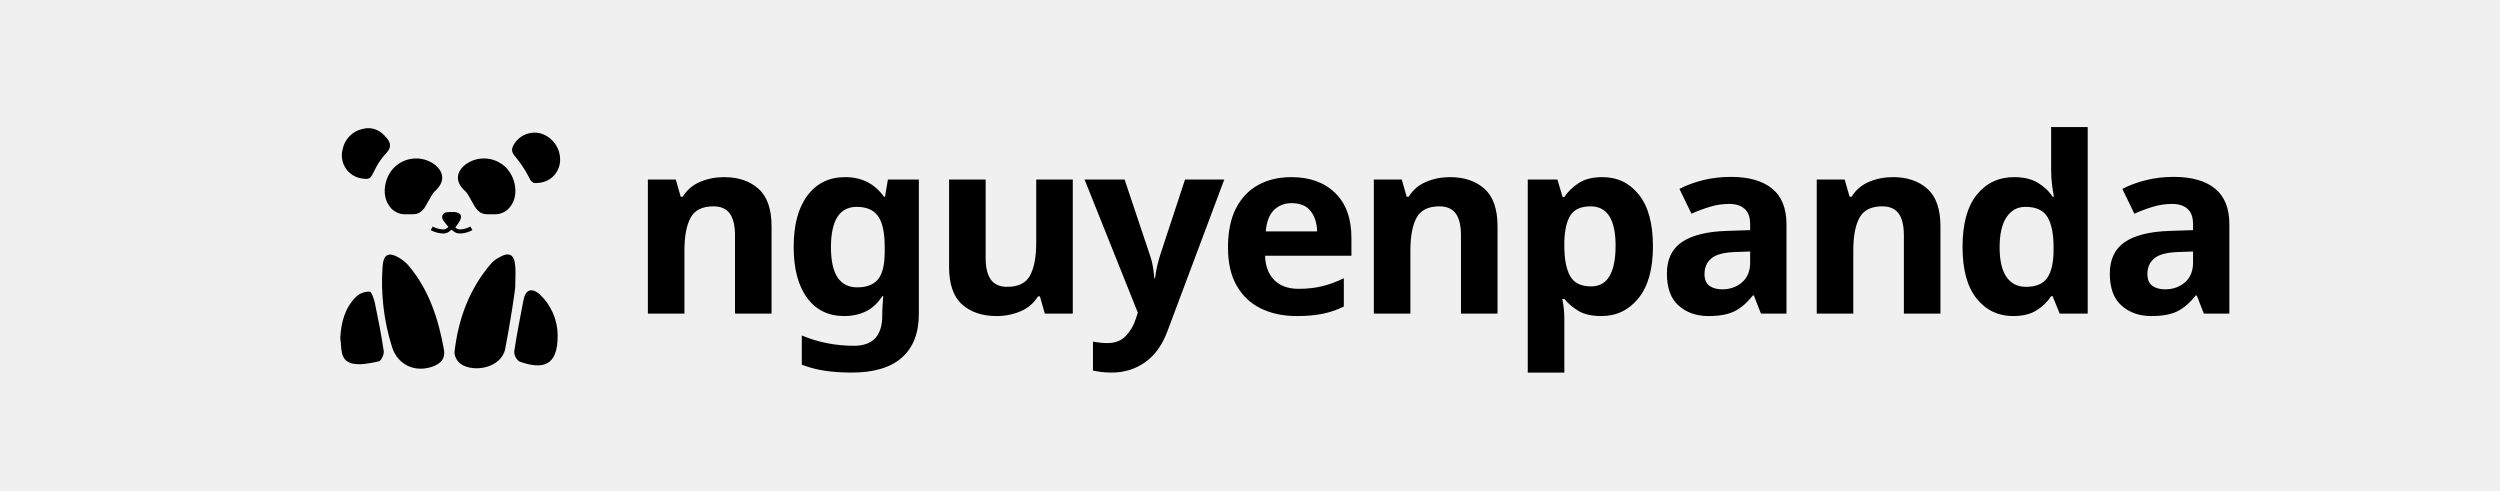
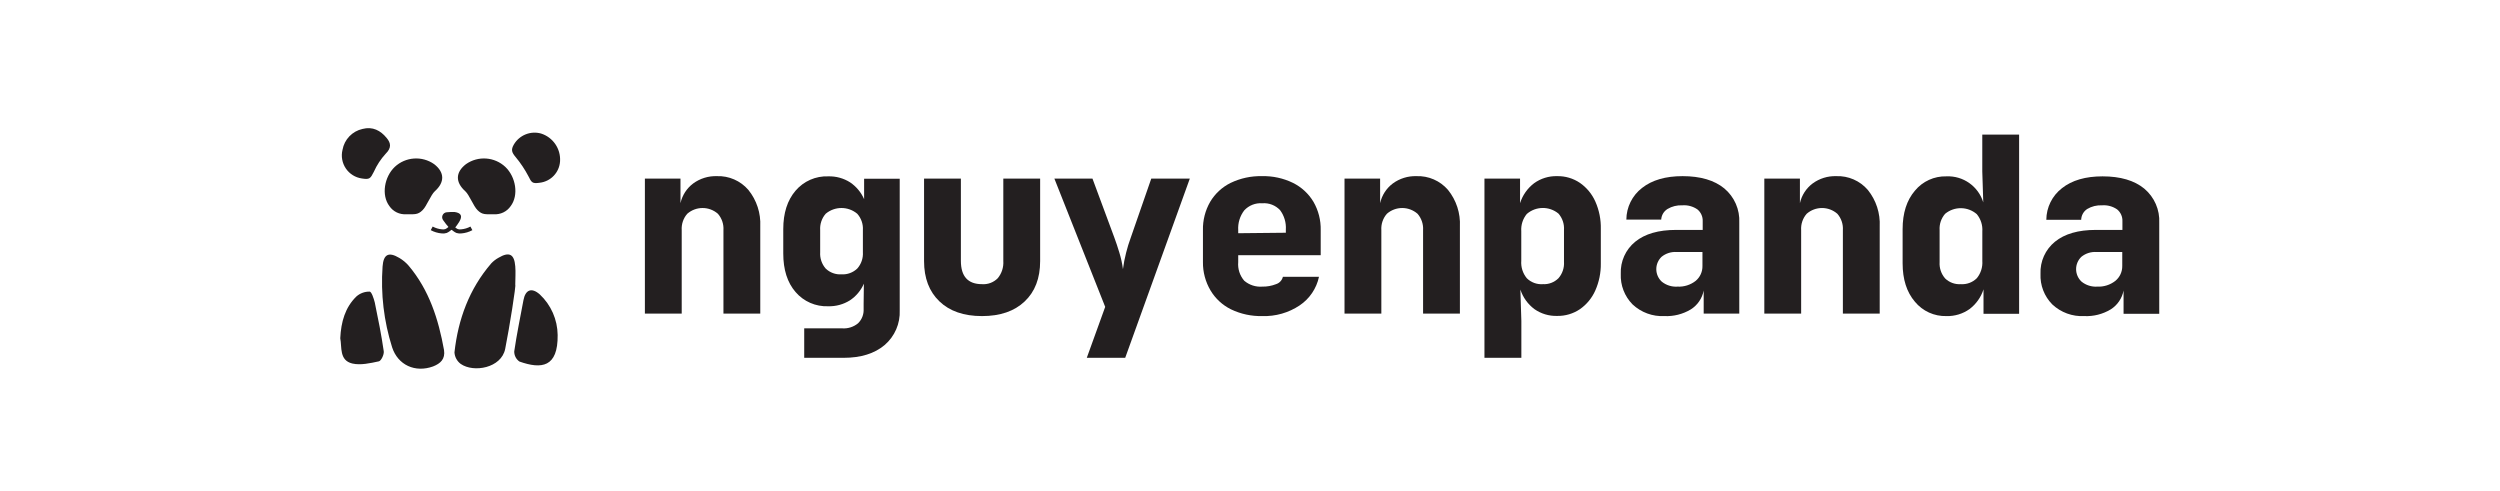
- <svg xmlns="http://www.w3.org/2000/svg" viewBox="0 0 611 120">
+ <svg xmlns="http://www.w3.org/2000/svg" id="Layer_4" data-name="Layer 4" viewBox="0 0 611 120">
  <defs>
-     <style>
-             .cls-1, .cls-3 {
-                 fill: currentColor;
-             }
-             .cls-2 {
-                 fill: none;
-                 stroke: currentColor;
-                 stroke-miterlimit: 10;
-             }
-             .cls-3 {
-                 font-size: 60px;
-                 font-family: JetBrainsMono-ExtraBold, JetBrains Mono;
-                 font-weight: 800;
-                 letter-spacing: -0.03em;
-             }
-         </style>
+     <style>.cls-1{fill:#fff;stroke:#fff;}.cls-1,.cls-3{stroke-miterlimit:10;}.cls-2{fill:#231f20;}.cls-3{fill:none;stroke:#231f20;}</style>
  </defs>
-   <g id="Layer_4" data-name="Layer 4">
-     <path class="cls-1" d="M111.09,51.81c1.65.24,2,1,1.13,2.43a15.69,15.69,0,0,1-1,1.41.85.85,0,0,1-1.46,0,16.88,16.88,0,0,1-1.45-1.83,1.21,1.21,0,0,1,.85-1.94A15.55,15.55,0,0,1,111.09,51.81Z" />
-     <path class="cls-1" d="M120.68,52.36a4.59,4.59,0,0,0,4.14-2c2-2.67,1.25-7.13-1.32-9.57a7.64,7.64,0,0,0-9.62-.67c-2.6,2-2.6,4.44-.17,6.61,1,.91,2,3.66,3,4.63C117.88,52.54,118.68,52.36,120.68,52.36Z" />
-     <path class="cls-1" d="M99.3,52.36a4.6,4.6,0,0,1-4.14-2c-2-2.67-1.24-7.13,1.32-9.57a7.65,7.65,0,0,1,9.63-.67c2.59,2,2.6,4.44.17,6.61-1,.91-2,3.66-3,4.63C102.11,52.54,101.3,52.36,99.3,52.36Z" />
-     <path class="cls-1" d="M88.45,43.62a5.69,5.69,0,0,1-4.74-7,6.36,6.36,0,0,1,4.9-5.11c2.45-.64,4.4.37,5.92,2.25,1,1.2,1.19,2.37-.25,3.79A16.54,16.54,0,0,0,91.36,42C90.53,43.65,90.32,43.92,88.45,43.62Z" />
-     <path class="cls-1" d="M131.92,44.66c-1.8.26-2,0-2.8-1.64a26.71,26.71,0,0,0-3.07-4.6c-1-1.18-1.2-1.82-.47-3.09a5.88,5.88,0,0,1,6.64-2.7,6.68,6.68,0,0,1,4.66,6.77A5.63,5.63,0,0,1,131.92,44.66Z" />
-     <path class="cls-1" d="M123.47,85.26c-.94,4.71-7.74,5.88-10.87,3.68a3.79,3.79,0,0,1-1.53-2.81c.9-8.09,3.6-15.51,9-21.77A7.21,7.21,0,0,1,121.83,63c2.61-1.54,3.86-.93,4.1,2.08.13,1.48,0,3,0,4.49C126.17,69.58,124.51,80.06,123.47,85.26Z" />
-     <path class="cls-1" d="M108.52,85.56c.33,2.19-.85,3.28-2.69,4-4.35,1.58-8.59-.33-10-4.69a52.9,52.9,0,0,1-2.33-19.73c.22-3,1.48-3.66,4.08-2.11a9.1,9.1,0,0,1,2.29,1.9C104.9,70.89,107.17,78.05,108.52,85.56Z" />
-     <path class="cls-1" d="M83.16,82.67c.19-4,1.19-7.53,3.94-10.21a4.76,4.76,0,0,1,3.24-1.19c.46,0,1,1.65,1.25,2.63.83,4,1.62,7.94,2.2,11.95.11.78-.62,2.33-1.19,2.46-2.13.46-4.49,1-6.51.53C82.87,88.06,83.59,84.82,83.16,82.67Z" />
-     <path class="cls-1" d="M136.29,81.88c.1,7.92-3.95,8.39-9.34,6.48a2.94,2.94,0,0,1-1.27-2.48c.61-4.19,1.48-8.34,2.25-12.51.48-2.58,2-3.18,4-1.41A13.8,13.8,0,0,1,136.29,81.88Z" />
-     <path class="cls-2" d="M105.51,55.81a6.37,6.37,0,0,0,2.47.74,2.26,2.26,0,0,0,1-.08,2.78,2.78,0,0,0,.62-.36c.22-.16.43-.33.64-.5" />
-     <path class="cls-2" d="M115.21,55.81a6.32,6.32,0,0,1-2.47.74,2.28,2.28,0,0,1-1-.08,2.51,2.51,0,0,1-.61-.36l-.65-.5" />
-     <text class="cls-3" transform="translate(153.65 76.65)">nguyenpanda</text>
-   </g>
+   <rect class="cls-1" x="0.5" y="-0.5" width="612" height="120" />
+   <path class="cls-2" d="M111.09,51.81c1.65.24,2,1,1.13,2.43a15.69,15.69,0,0,1-1,1.41.85.85,0,0,1-1.46,0,16.88,16.88,0,0,1-1.45-1.83,1.21,1.21,0,0,1,.85-1.94A15.55,15.55,0,0,1,111.09,51.81Z" />
+   <path class="cls-2" d="M120.68,52.36a4.59,4.59,0,0,0,4.14-2c2-2.67,1.25-7.13-1.32-9.57a7.64,7.64,0,0,0-9.62-.67c-2.6,2-2.6,4.44-.17,6.61,1,.91,2,3.66,3,4.63C117.88,52.54,118.68,52.36,120.68,52.36Z" />
+   <path class="cls-2" d="M99.3,52.36a4.6,4.6,0,0,1-4.14-2c-2-2.67-1.24-7.13,1.32-9.57a7.65,7.65,0,0,1,9.63-.67c2.59,2,2.6,4.44.17,6.61-1,.91-2,3.66-3,4.63C102.11,52.54,101.3,52.36,99.3,52.36Z" />
+   <path class="cls-2" d="M88.45,43.62a5.69,5.69,0,0,1-4.74-7,6.36,6.36,0,0,1,4.9-5.11c2.45-.64,4.4.37,5.92,2.25,1,1.2,1.19,2.37-.25,3.79A16.54,16.54,0,0,0,91.36,42C90.53,43.65,90.32,43.92,88.45,43.62Z" />
+   <path class="cls-2" d="M131.92,44.66c-1.8.26-2,0-2.8-1.64a26.71,26.71,0,0,0-3.07-4.6c-1-1.18-1.2-1.82-.47-3.09a5.88,5.88,0,0,1,6.64-2.7,6.68,6.68,0,0,1,4.66,6.77A5.63,5.63,0,0,1,131.92,44.66Z" />
+   <path class="cls-2" d="M123.47,85.26c-.94,4.71-7.74,5.88-10.87,3.68a3.79,3.79,0,0,1-1.53-2.81c.9-8.09,3.6-15.51,9-21.77A7.21,7.21,0,0,1,121.83,63c2.61-1.54,3.86-.93,4.1,2.08.13,1.48,0,3,0,4.49C126.17,69.58,124.51,80.06,123.47,85.26Z" />
+   <path class="cls-2" d="M108.52,85.56c.33,2.19-.85,3.28-2.69,4-4.35,1.58-8.59-.33-10-4.69a52.9,52.9,0,0,1-2.33-19.73c.22-3,1.48-3.66,4.08-2.11a9.1,9.1,0,0,1,2.29,1.9C104.9,70.89,107.17,78.05,108.52,85.56Z" />
+   <path class="cls-2" d="M83.16,82.67c.19-4,1.19-7.53,3.94-10.21a4.76,4.76,0,0,1,3.24-1.19c.46,0,1,1.65,1.25,2.63.83,4,1.62,7.94,2.2,11.95.11.78-.62,2.33-1.19,2.46-2.13.46-4.49,1-6.51.53C82.87,88.06,83.59,84.82,83.16,82.67Z" />
+   <path class="cls-2" d="M136.29,81.88c.1,7.92-3.95,8.39-9.34,6.48a2.94,2.94,0,0,1-1.27-2.48c.61-4.19,1.48-8.34,2.25-12.51.48-2.58,2-3.18,4-1.41A13.8,13.8,0,0,1,136.29,81.88Z" />
+   <path class="cls-3" d="M105.51,55.81a6.37,6.37,0,0,0,2.47.74,2.26,2.26,0,0,0,1-.08,2.78,2.78,0,0,0,.62-.36c.22-.16.43-.33.64-.5" />
+   <path class="cls-3" d="M115.21,55.81a6.32,6.32,0,0,1-2.47.74,2.28,2.28,0,0,1-1-.08,2.51,2.51,0,0,1-.61-.36l-.65-.5" />
+   <path class="cls-2" d="M157.61,76.65v-33h8.7v6a8.25,8.25,0,0,1,3.09-4.8,9.29,9.29,0,0,1,5.79-1.8,9.7,9.7,0,0,1,7.71,3.36,13.18,13.18,0,0,1,2.91,8.94v21.3h-9V56.25a5.54,5.54,0,0,0-1.35-4,5.69,5.69,0,0,0-7.5,0,5.54,5.54,0,0,0-1.35,4v20.4Z" />
+   <path class="cls-2" d="M196.55,87.45v-7.2h9.3A5.46,5.46,0,0,0,209.72,79a4.53,4.53,0,0,0,1.35-3.48V74.25l.06-4.92a9.32,9.32,0,0,1-3.42,4.08,9.49,9.49,0,0,1-5.28,1.44,10,10,0,0,1-8-3.48q-3-3.48-3-9.42V56q0-5.88,3-9.39a10,10,0,0,1,8-3.51,9.47,9.47,0,0,1,5.34,1.47,9.58,9.58,0,0,1,3.42,4.11v-5h8.7V75.81a10.57,10.57,0,0,1-3.69,8.52c-2.46,2.08-5.82,3.12-10,3.12Zm9.12-20.4a5.14,5.14,0,0,0,3.84-1.41,5.47,5.47,0,0,0,1.38-4v-5.4a5.47,5.47,0,0,0-1.38-4,6,6,0,0,0-7.71,0,5.54,5.54,0,0,0-1.35,4v5.4a5.54,5.54,0,0,0,1.35,4A5.11,5.11,0,0,0,205.67,67.05Z" />
+   <path class="cls-2" d="M240,77.25q-6.66,0-10.41-3.6t-3.75-9.84V43.65h9v20.1q0,5.7,5.16,5.7A4.9,4.9,0,0,0,243.85,68a6,6,0,0,0,1.36-4.23V43.65h9V63.81q0,6.3-3.79,9.87C247.91,76.06,244.44,77.25,240,77.25Z" />
+   <path class="cls-2" d="M265.61,87.45,270.11,75,257.69,43.65H267l5.34,14.4c.4,1.08.82,2.32,1.24,3.72a25,25,0,0,1,.87,4,32.71,32.71,0,0,1,.77-4,35.43,35.43,0,0,1,1.15-3.72l5-14.4h9.42L275,87.45Z" />
+   <path class="cls-2" d="M308.5,77.25a16.78,16.78,0,0,1-7.65-1.65,12,12,0,0,1-5-4.62A13.28,13.28,0,0,1,294,64.05v-7.8a13.28,13.28,0,0,1,1.77-6.93,12,12,0,0,1,5-4.62,16.78,16.78,0,0,1,7.65-1.65,16.4,16.4,0,0,1,7.59,1.65,12.09,12.09,0,0,1,5,4.62,13.28,13.28,0,0,1,1.77,6.93v6.12H302.62v1.68a6.15,6.15,0,0,0,1.47,4.56,6.07,6.07,0,0,0,4.41,1.44,8.69,8.69,0,0,0,3.36-.6,2.5,2.5,0,0,0,1.68-1.8h8.82a11.23,11.23,0,0,1-4.74,7A15.53,15.53,0,0,1,308.5,77.25Zm-5.88-21V57l11.64-.12v-.78a7.17,7.17,0,0,0-1.41-4.74,5.36,5.36,0,0,0-4.35-1.68,5.45,5.45,0,0,0-4.41,1.74A7.21,7.21,0,0,0,302.62,56.25Z" />
+   <path class="cls-2" d="M328.6,76.65v-33h8.7v6a8.25,8.25,0,0,1,3.09-4.8,9.29,9.29,0,0,1,5.79-1.8,9.7,9.7,0,0,1,7.71,3.36,13.18,13.18,0,0,1,2.91,8.94v21.3h-9V56.25a5.54,5.54,0,0,0-1.35-4,5.69,5.69,0,0,0-7.5,0,5.54,5.54,0,0,0-1.35,4v20.4Z" />
+   <path class="cls-2" d="M362.8,87.45V43.65h8.7v6a9.9,9.9,0,0,1,3.42-4.86,9.19,9.19,0,0,1,5.64-1.74,9.61,9.61,0,0,1,5.58,1.65,11,11,0,0,1,3.75,4.53A15.68,15.68,0,0,1,391.24,56v8.4A15.73,15.73,0,0,1,389.89,71a11,11,0,0,1-3.75,4.56,9.61,9.61,0,0,1-5.58,1.65A9.2,9.2,0,0,1,375,75.54a9.73,9.73,0,0,1-3.42-4.77l.24,7.68v9Zm14.28-18A5,5,0,0,0,380.89,68a5.54,5.54,0,0,0,1.35-4v-7.8a5.52,5.52,0,0,0-1.35-4,6,6,0,0,0-7.74.09,6,6,0,0,0-1.35,4.23v7.2A6,6,0,0,0,373.15,68,5.07,5.07,0,0,0,377.08,69.45Z" />
+   <path class="cls-2" d="M406.78,77.25A10.6,10.6,0,0,1,399,74.4a10,10,0,0,1-2.88-7.47,9.59,9.59,0,0,1,3.54-7.86q3.54-2.88,10-2.88h6.48v-2.1a3.55,3.55,0,0,0-1.29-2.91,5.71,5.71,0,0,0-3.69-1,6.46,6.46,0,0,0-3.63.9A3.26,3.26,0,0,0,406,53.67h-8.52a9.84,9.84,0,0,1,3.84-7.74q3.66-2.88,9.9-2.88,6.54,0,10.2,3a10.26,10.26,0,0,1,3.66,8.4v22.2h-8.7V71a7,7,0,0,1-3.15,4.62A11.5,11.5,0,0,1,406.78,77.25Zm3.18-7.2a6.65,6.65,0,0,0,4.47-1.41A4.62,4.62,0,0,0,416.08,65V61.59h-6.3a5.31,5.31,0,0,0-3.69,1.17,4.17,4.17,0,0,0,.06,6.09A5.54,5.54,0,0,0,410,70.05Z" />
+   <path class="cls-2" d="M431.2,76.65v-33h8.7v6a8.25,8.25,0,0,1,3.09-4.8,9.29,9.29,0,0,1,5.79-1.8,9.7,9.7,0,0,1,7.71,3.36,13.18,13.18,0,0,1,2.91,8.94v21.3h-9V56.25a5.54,5.54,0,0,0-1.35-4,5.69,5.69,0,0,0-7.5,0,5.54,5.54,0,0,0-1.35,4v20.4Z" />
+   <path class="cls-2" d="M475.72,77.25A9.63,9.63,0,0,1,468,73.74q-3-3.51-3-9.39V56q0-5.88,3-9.39a9.63,9.63,0,0,1,7.71-3.51,9,9,0,0,1,9,6.36l-.24-7.56v-9h9v43.8h-8.7V70.71a9.72,9.72,0,0,1-3.42,4.83A9.3,9.3,0,0,1,475.72,77.25Zm3.48-7.8A5.07,5.07,0,0,0,483.13,68a6,6,0,0,0,1.35-4.23v-7.2a6,6,0,0,0-1.35-4.23,6,6,0,0,0-7.74-.09,5.52,5.52,0,0,0-1.35,4v7.8a5.54,5.54,0,0,0,1.35,4A5,5,0,0,0,479.2,69.45Z" />
+   <path class="cls-2" d="M509.38,77.25a10.6,10.6,0,0,1-7.8-2.85,10,10,0,0,1-2.88-7.47,9.59,9.59,0,0,1,3.54-7.86q3.54-2.88,10-2.88h6.48v-2.1a3.55,3.55,0,0,0-1.29-2.91,5.71,5.71,0,0,0-3.69-1,6.46,6.46,0,0,0-3.63.9,3.26,3.26,0,0,0-1.47,2.64h-8.52a9.84,9.84,0,0,1,3.84-7.74q3.66-2.88,9.9-2.88,6.54,0,10.2,3a10.26,10.26,0,0,1,3.66,8.4v22.2H519V71a7,7,0,0,1-3.15,4.62A11.5,11.5,0,0,1,509.38,77.25Zm3.18-7.2A6.65,6.65,0,0,0,517,68.64,4.62,4.62,0,0,0,518.68,65V61.59h-6.3a5.31,5.31,0,0,0-3.69,1.17,4.17,4.17,0,0,0,.06,6.09A5.54,5.54,0,0,0,512.56,70.05Z" />
</svg>
